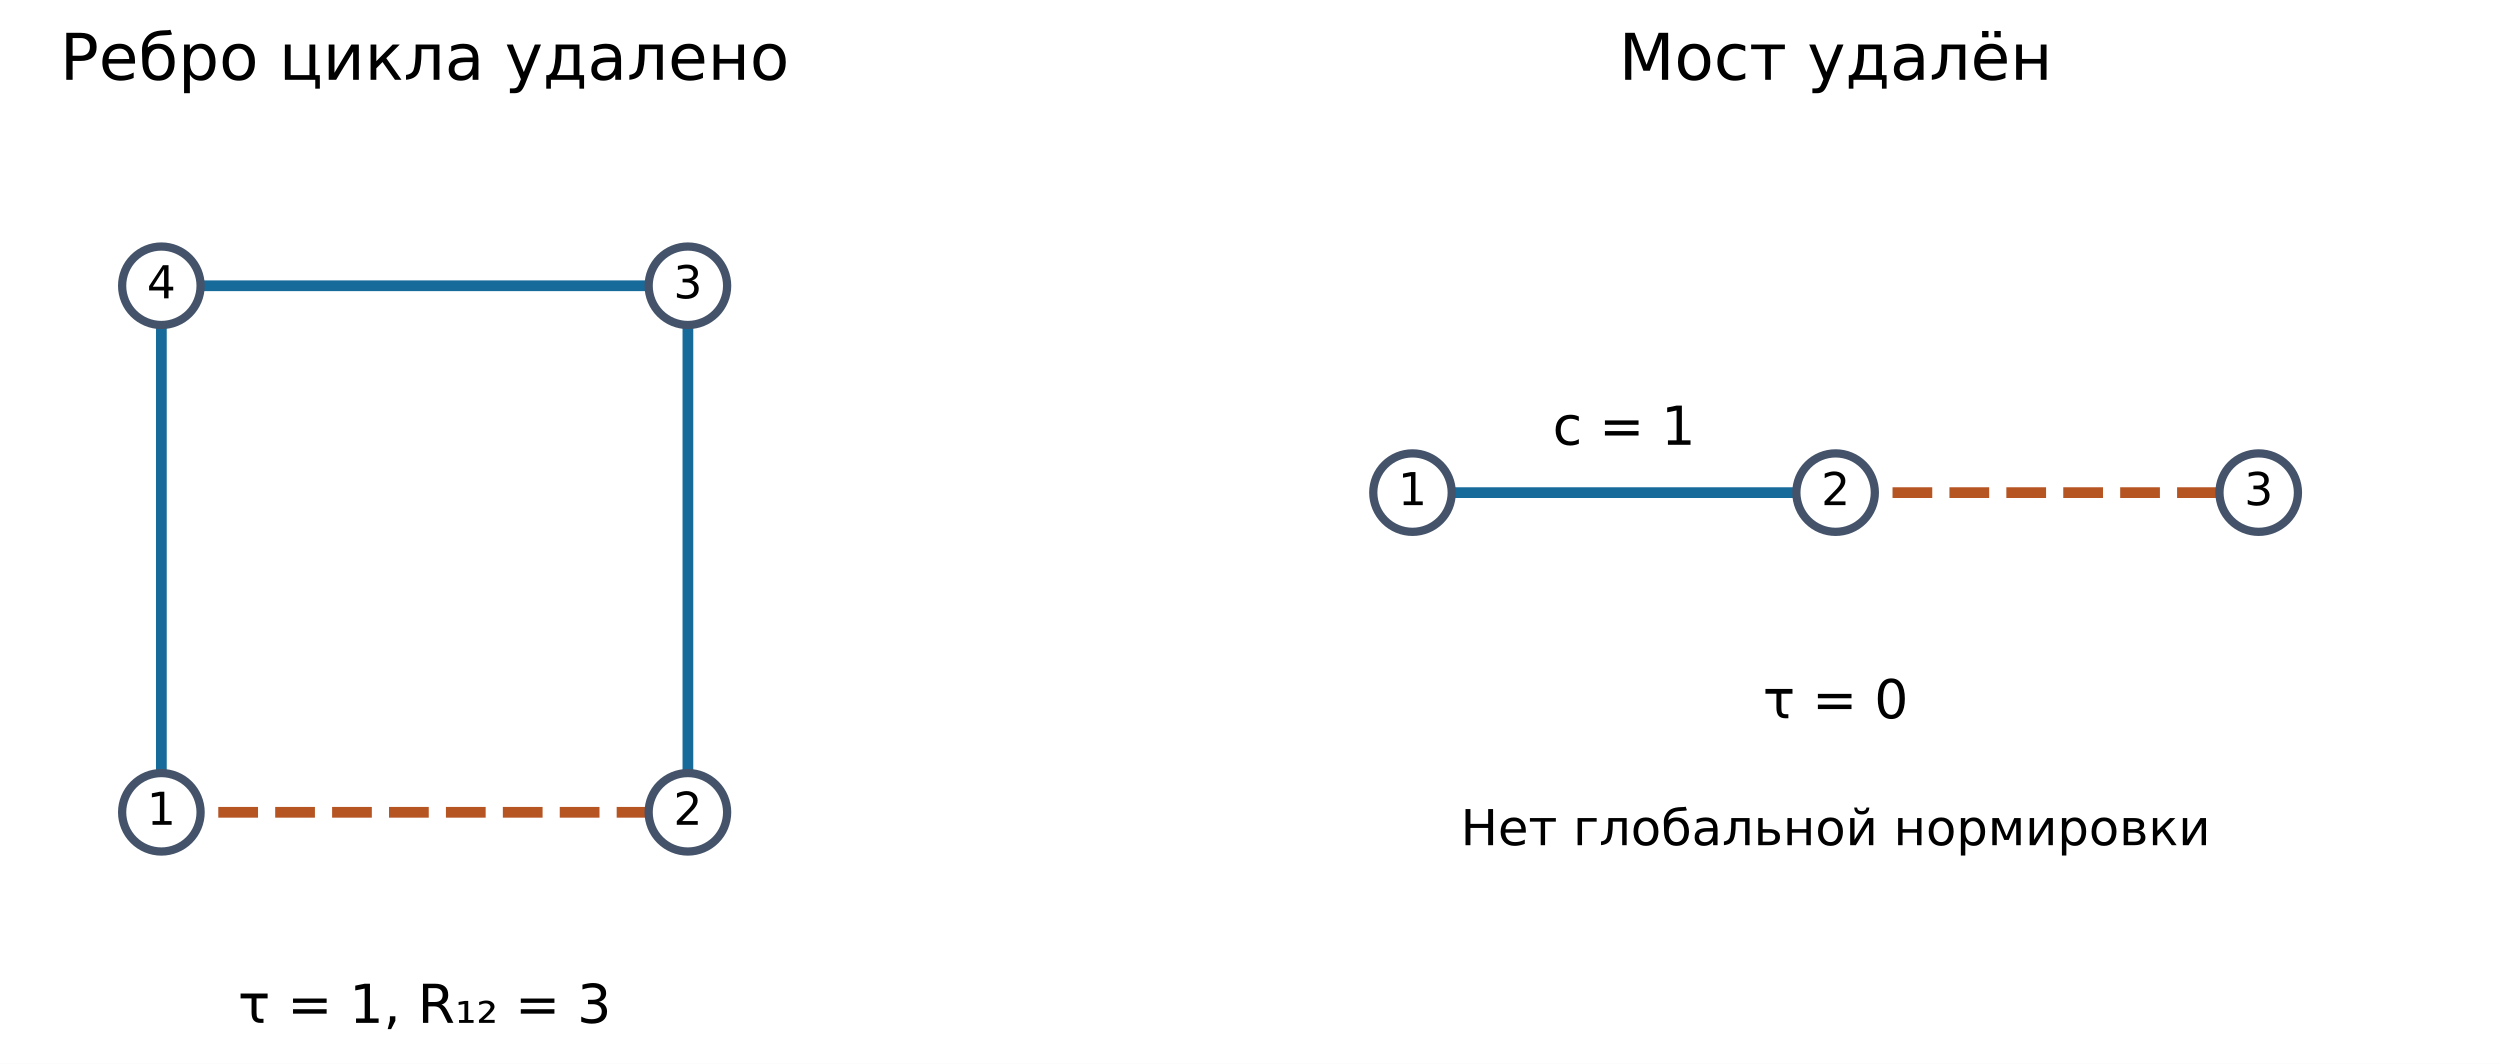
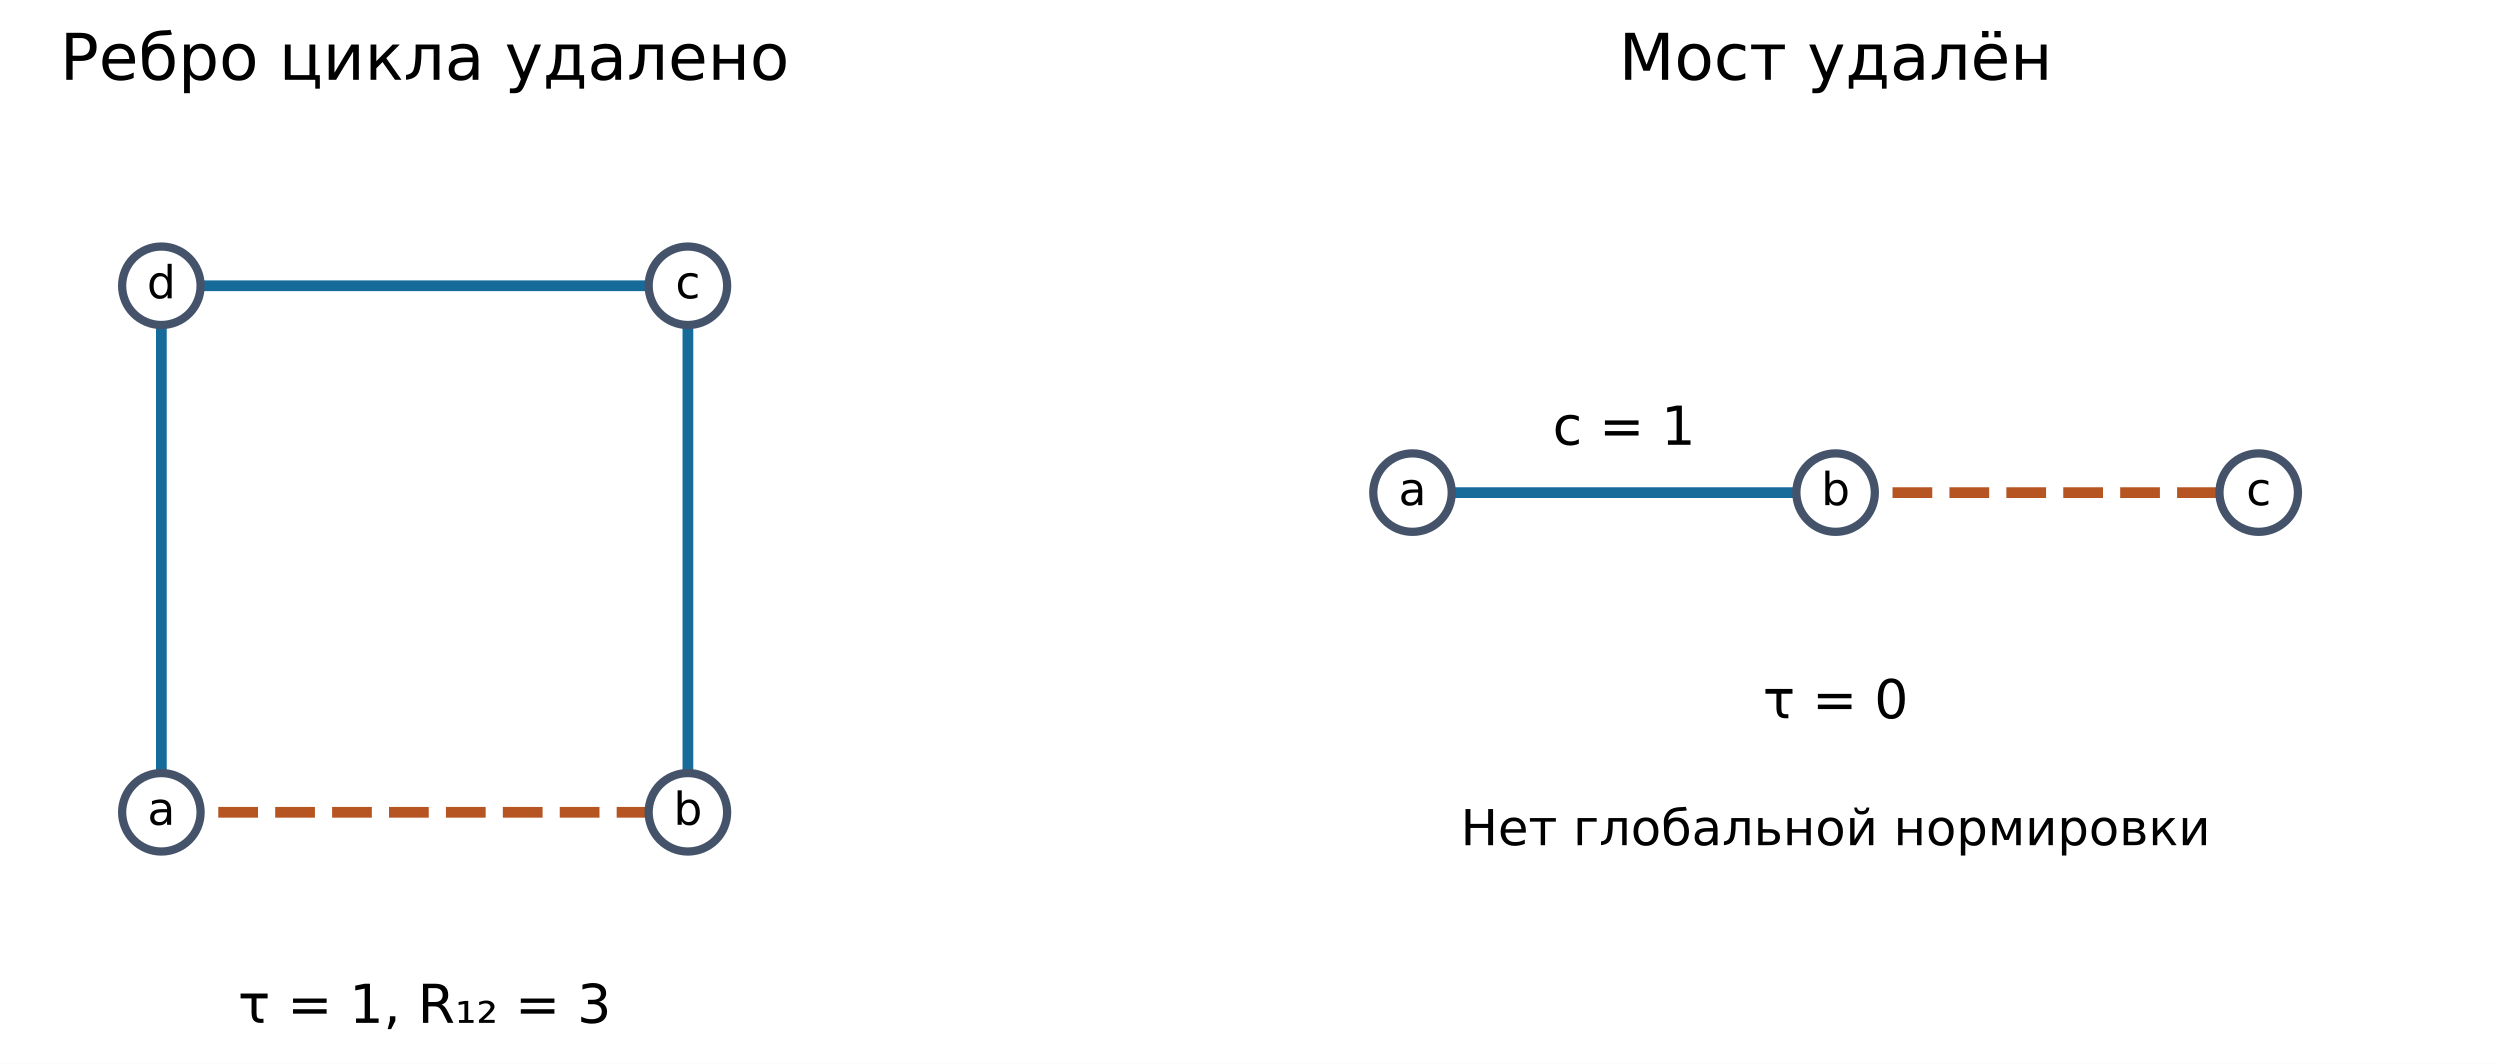
<svg xmlns="http://www.w3.org/2000/svg" xmlns:xlink="http://www.w3.org/1999/xlink" width="605.31pt" height="257.573pt" viewBox="0 0 605.31 257.573" version="1.1">
  <defs>
    <style type="text/css">*{stroke-linejoin: round; stroke-linecap: butt}</style>
  </defs>
  <g id="figure_1">
    <g id="patch_1">
      <path d="M 0 257.573  L 605.31 257.573  L 605.31 0  L 0 0  z " style="fill: #ffffff" />
    </g>
    <g id="axes_1">
      <g id="line2d_1">
-         <path d="M 39.071 196.676  L 39.071 69.191  " clip-path="url(#p938d935430)" style="fill: none; stroke: #176b9b; stroke-width: 2.6; stroke-linecap: square" />
+         <path d="M 39.071 196.676  L 39.071 69.191  " clip-path="url(#p49717d3b82)" style="fill: none; stroke: #176b9b; stroke-width: 2.6; stroke-linecap: square" />
      </g>
      <g id="line2d_2">
-         <path d="M 39.071 69.191  L 166.556 69.191  " clip-path="url(#p938d935430)" style="fill: none; stroke: #176b9b; stroke-width: 2.6; stroke-linecap: square" />
+         <path d="M 39.071 69.191  L 166.556 69.191  " clip-path="url(#p49717d3b82)" style="fill: none; stroke: #176b9b; stroke-width: 2.6; stroke-linecap: square" />
      </g>
      <g id="line2d_3">
-         <path d="M 166.556 69.191  L 166.556 196.676  " clip-path="url(#p938d935430)" style="fill: none; stroke: #176b9b; stroke-width: 2.6; stroke-linecap: square" />
+         <path d="M 166.556 69.191  L 166.556 196.676  " clip-path="url(#p49717d3b82)" style="fill: none; stroke: #176b9b; stroke-width: 2.6; stroke-linecap: square" />
      </g>
      <g id="line2d_4">
-         <path d="M 39.071 196.676  L 166.556 196.676  " clip-path="url(#p938d935430)" style="fill: none; stroke-dasharray: 9.62,4.16; stroke-dashoffset: 0; stroke: #b65422; stroke-width: 2.6" />
+         <path d="M 39.071 196.676  L 166.556 196.676  " clip-path="url(#p49717d3b82)" style="fill: none; stroke-dasharray: 9.62,4.16; stroke-dashoffset: 0; stroke: #b65422; stroke-width: 2.6" />
      </g>
      <g id="text_1">
        <text style="font: 13px 'DejaVu Sans'; text-anchor: middle" x="102.814" y="247.67" transform="rotate(-0 102.8139 247.6698)">τ = 1, R₁₂ = 3</text>
      </g>
      <g id="text_2">
        <text style="font: 15.6px 'DejaVu Sans'; text-anchor: middle" x="102.814" y="19.319" transform="rotate(-0 102.8139 19.31925)">Ребро цикла удалено</text>
      </g>
      <g id="line2d_5">
        <defs>
-           <path id="m133ff53ae1" d="M 0 9.5  C 2.519 9.5 4.936 8.499 6.718 6.718  C 8.499 4.936 9.5 2.519 9.5 0  C 9.5 -2.519 8.499 -4.936 6.718 -6.718  C 4.936 -8.499 2.519 -9.5 0 -9.5  C -2.519 -9.5 -4.936 -8.499 -6.718 -6.718  C -8.499 -4.936 -9.5 -2.519 -9.5 0  C -9.5 2.519 -8.499 4.936 -6.718 6.718  C -4.936 8.499 -2.519 9.5 0 9.5  z " style="stroke: #44536a; stroke-width: 2" />
+           <path id="mafada6c5e7" d="M 0 9.5  C 2.519 9.5 4.936 8.499 6.718 6.718  C 8.499 4.936 9.5 2.519 9.5 0  C 9.5 -2.519 8.499 -4.936 6.718 -6.718  C 4.936 -8.499 2.519 -9.5 0 -9.5  C -2.519 -9.5 -4.936 -8.499 -6.718 -6.718  C -8.499 -4.936 -9.5 -2.519 -9.5 0  C -9.5 2.519 -8.499 4.936 -6.718 6.718  C -4.936 8.499 -2.519 9.5 0 9.5  z " style="stroke: #44536a; stroke-width: 2" />
        </defs>
-         <g clip-path="url(#p938d935430)">
-           <use xlink:href="#m133ff53ae1" x="39.071" y="196.676" style="fill: #ffffff; stroke: #44536a; stroke-width: 2" />
+         <g clip-path="url(#p49717d3b82)">
+           <use xlink:href="#mafada6c5e7" x="39.071" y="196.676" style="fill: #ffffff; stroke: #44536a; stroke-width: 2" />
        </g>
      </g>
      <g id="line2d_6">
-         <g clip-path="url(#p938d935430)">
-           <use xlink:href="#m133ff53ae1" x="166.556" y="196.676" style="fill: #ffffff; stroke: #44536a; stroke-width: 2" />
+         <g clip-path="url(#p49717d3b82)">
+           <use xlink:href="#mafada6c5e7" x="166.556" y="196.676" style="fill: #ffffff; stroke: #44536a; stroke-width: 2" />
        </g>
      </g>
      <g id="line2d_7">
-         <g clip-path="url(#p938d935430)">
-           <use xlink:href="#m133ff53ae1" x="166.556" y="69.191" style="fill: #ffffff; stroke: #44536a; stroke-width: 2" />
+         <g clip-path="url(#p49717d3b82)">
+           <use xlink:href="#mafada6c5e7" x="166.556" y="69.191" style="fill: #ffffff; stroke: #44536a; stroke-width: 2" />
        </g>
      </g>
      <g id="line2d_8">
-         <g clip-path="url(#p938d935430)">
-           <use xlink:href="#m133ff53ae1" x="39.071" y="69.191" style="fill: #ffffff; stroke: #44536a; stroke-width: 2" />
+         <g clip-path="url(#p49717d3b82)">
+           <use xlink:href="#mafada6c5e7" x="39.071" y="69.191" style="fill: #ffffff; stroke: #44536a; stroke-width: 2" />
        </g>
      </g>
      <g id="text_3">
-         <text style="font: 11px 'DejaVu Sans'; text-anchor: middle" x="39.071" y="199.711" transform="rotate(-0 39.07129 199.711)">1</text>
+         <text style="font: 11px 'DejaVu Sans'; text-anchor: middle" x="39.071" y="199.711" transform="rotate(-0 39.07129 199.711)">a</text>
      </g>
      <g id="text_4">
-         <text style="font: 11px 'DejaVu Sans'; text-anchor: middle" x="166.556" y="199.711" transform="rotate(-0 166.5565 199.711)">2</text>
+         <text style="font: 11px 'DejaVu Sans'; text-anchor: middle" x="166.556" y="199.711" transform="rotate(-0 166.5565 199.711)">b</text>
      </g>
      <g id="text_5">
-         <text style="font: 11px 'DejaVu Sans'; text-anchor: middle" x="166.556" y="72.226" transform="rotate(-0 166.5565 72.22585)">3</text>
+         <text style="font: 11px 'DejaVu Sans'; text-anchor: middle" x="166.556" y="72.226" transform="rotate(-0 166.5565 72.22585)">c</text>
      </g>
      <g id="text_6">
-         <text style="font: 11px 'DejaVu Sans'; text-anchor: middle" x="39.071" y="72.226" transform="rotate(-0 39.07129 72.22585)">4</text>
+         <text style="font: 11px 'DejaVu Sans'; text-anchor: middle" x="39.071" y="72.226" transform="rotate(-0 39.07129 72.22585)">d</text>
      </g>
    </g>
    <g id="axes_2">
      <g id="line2d_9">
-         <path d="M 342.001 119.274  L 444.445 119.274  " clip-path="url(#p7fe31933e5)" style="fill: none; stroke: #176b9b; stroke-width: 2.6; stroke-linecap: square" />
+         <path d="M 342.001 119.274  L 444.445 119.274  " clip-path="url(#pf6c55041d3)" style="fill: none; stroke: #176b9b; stroke-width: 2.6; stroke-linecap: square" />
      </g>
      <g id="line2d_10">
-         <path d="M 444.445 119.274  L 546.888 119.274  " clip-path="url(#p7fe31933e5)" style="fill: none; stroke-dasharray: 9.62,4.16; stroke-dashoffset: 0; stroke: #b65422; stroke-width: 2.6" />
+         <path d="M 444.445 119.274  L 546.888 119.274  " clip-path="url(#pf6c55041d3)" style="fill: none; stroke-dasharray: 9.62,4.16; stroke-dashoffset: 0; stroke: #b65422; stroke-width: 2.6" />
      </g>
      <g id="text_7">
        <g id="patch_2">
          <path d="M 374.895 111.436  L 411.551 111.436  L 411.551 96.774  L 374.895 96.774  z " style="fill: #ffffff" />
        </g>
        <text style="font: 13px 'DejaVu Sans'; text-anchor: middle" x="393.223" y="107.692" transform="rotate(-0 393.2231 107.692)">c = 1</text>
      </g>
      <g id="text_8">
        <text style="font: 13px 'DejaVu Sans'; text-anchor: middle" x="444.445" y="173.911" transform="rotate(-0 444.4448 173.9105)">τ = 0</text>
      </g>
      <g id="text_9">
        <text style="font: 12px 'DejaVu Sans'; text-anchor: middle" x="444.445" y="204.644" transform="rotate(-0 444.4448 204.6435)">Нет глобальной нормировки</text>
      </g>
      <g id="text_10">
        <text style="font: 15.6px 'DejaVu Sans'; text-anchor: middle" x="444.445" y="19.319" transform="rotate(-0 444.4448 19.31925)">Мост удалён</text>
      </g>
      <g id="line2d_11">
-         <g clip-path="url(#p7fe31933e5)">
-           <use xlink:href="#m133ff53ae1" x="342.001" y="119.274" style="fill: #ffffff; stroke: #44536a; stroke-width: 2" />
+         <g clip-path="url(#pf6c55041d3)">
+           <use xlink:href="#mafada6c5e7" x="342.001" y="119.274" style="fill: #ffffff; stroke: #44536a; stroke-width: 2" />
        </g>
      </g>
      <g id="line2d_12">
-         <g clip-path="url(#p7fe31933e5)">
-           <use xlink:href="#m133ff53ae1" x="444.445" y="119.274" style="fill: #ffffff; stroke: #44536a; stroke-width: 2" />
+         <g clip-path="url(#pf6c55041d3)">
+           <use xlink:href="#mafada6c5e7" x="444.445" y="119.274" style="fill: #ffffff; stroke: #44536a; stroke-width: 2" />
        </g>
      </g>
      <g id="line2d_13">
-         <g clip-path="url(#p7fe31933e5)">
-           <use xlink:href="#m133ff53ae1" x="546.888" y="119.274" style="fill: #ffffff; stroke: #44536a; stroke-width: 2" />
+         <g clip-path="url(#pf6c55041d3)">
+           <use xlink:href="#mafada6c5e7" x="546.888" y="119.274" style="fill: #ffffff; stroke: #44536a; stroke-width: 2" />
        </g>
      </g>
      <g id="text_11">
-         <text style="font: 11px 'DejaVu Sans'; text-anchor: middle" x="342.001" y="122.309" transform="rotate(-0 342.0013 122.3093)">1</text>
+         <text style="font: 11px 'DejaVu Sans'; text-anchor: middle" x="342.001" y="122.309" transform="rotate(-0 342.0013 122.3093)">a</text>
      </g>
      <g id="text_12">
-         <text style="font: 11px 'DejaVu Sans'; text-anchor: middle" x="444.445" y="122.309" transform="rotate(-0 444.4448 122.3093)">2</text>
+         <text style="font: 11px 'DejaVu Sans'; text-anchor: middle" x="444.445" y="122.309" transform="rotate(-0 444.4448 122.3093)">b</text>
      </g>
      <g id="text_13">
-         <text style="font: 11px 'DejaVu Sans'; text-anchor: middle" x="546.888" y="122.309" transform="rotate(-0 546.8882 122.3093)">3</text>
+         <text style="font: 11px 'DejaVu Sans'; text-anchor: middle" x="546.888" y="122.309" transform="rotate(-0 546.8882 122.3093)">c</text>
      </g>
    </g>
  </g>
  <defs>
-     <clipPath id="p938d935430">
+     <clipPath id="p49717d3b82">
      <rect x="7.2" y="37.319" width="191.228" height="191.228" />
    </clipPath>
-     <clipPath id="p7fe31933e5">
+     <clipPath id="pf6c55041d3">
      <rect x="290.78" y="37.319" width="307.33" height="191.228" />
    </clipPath>
  </defs>
</svg>
